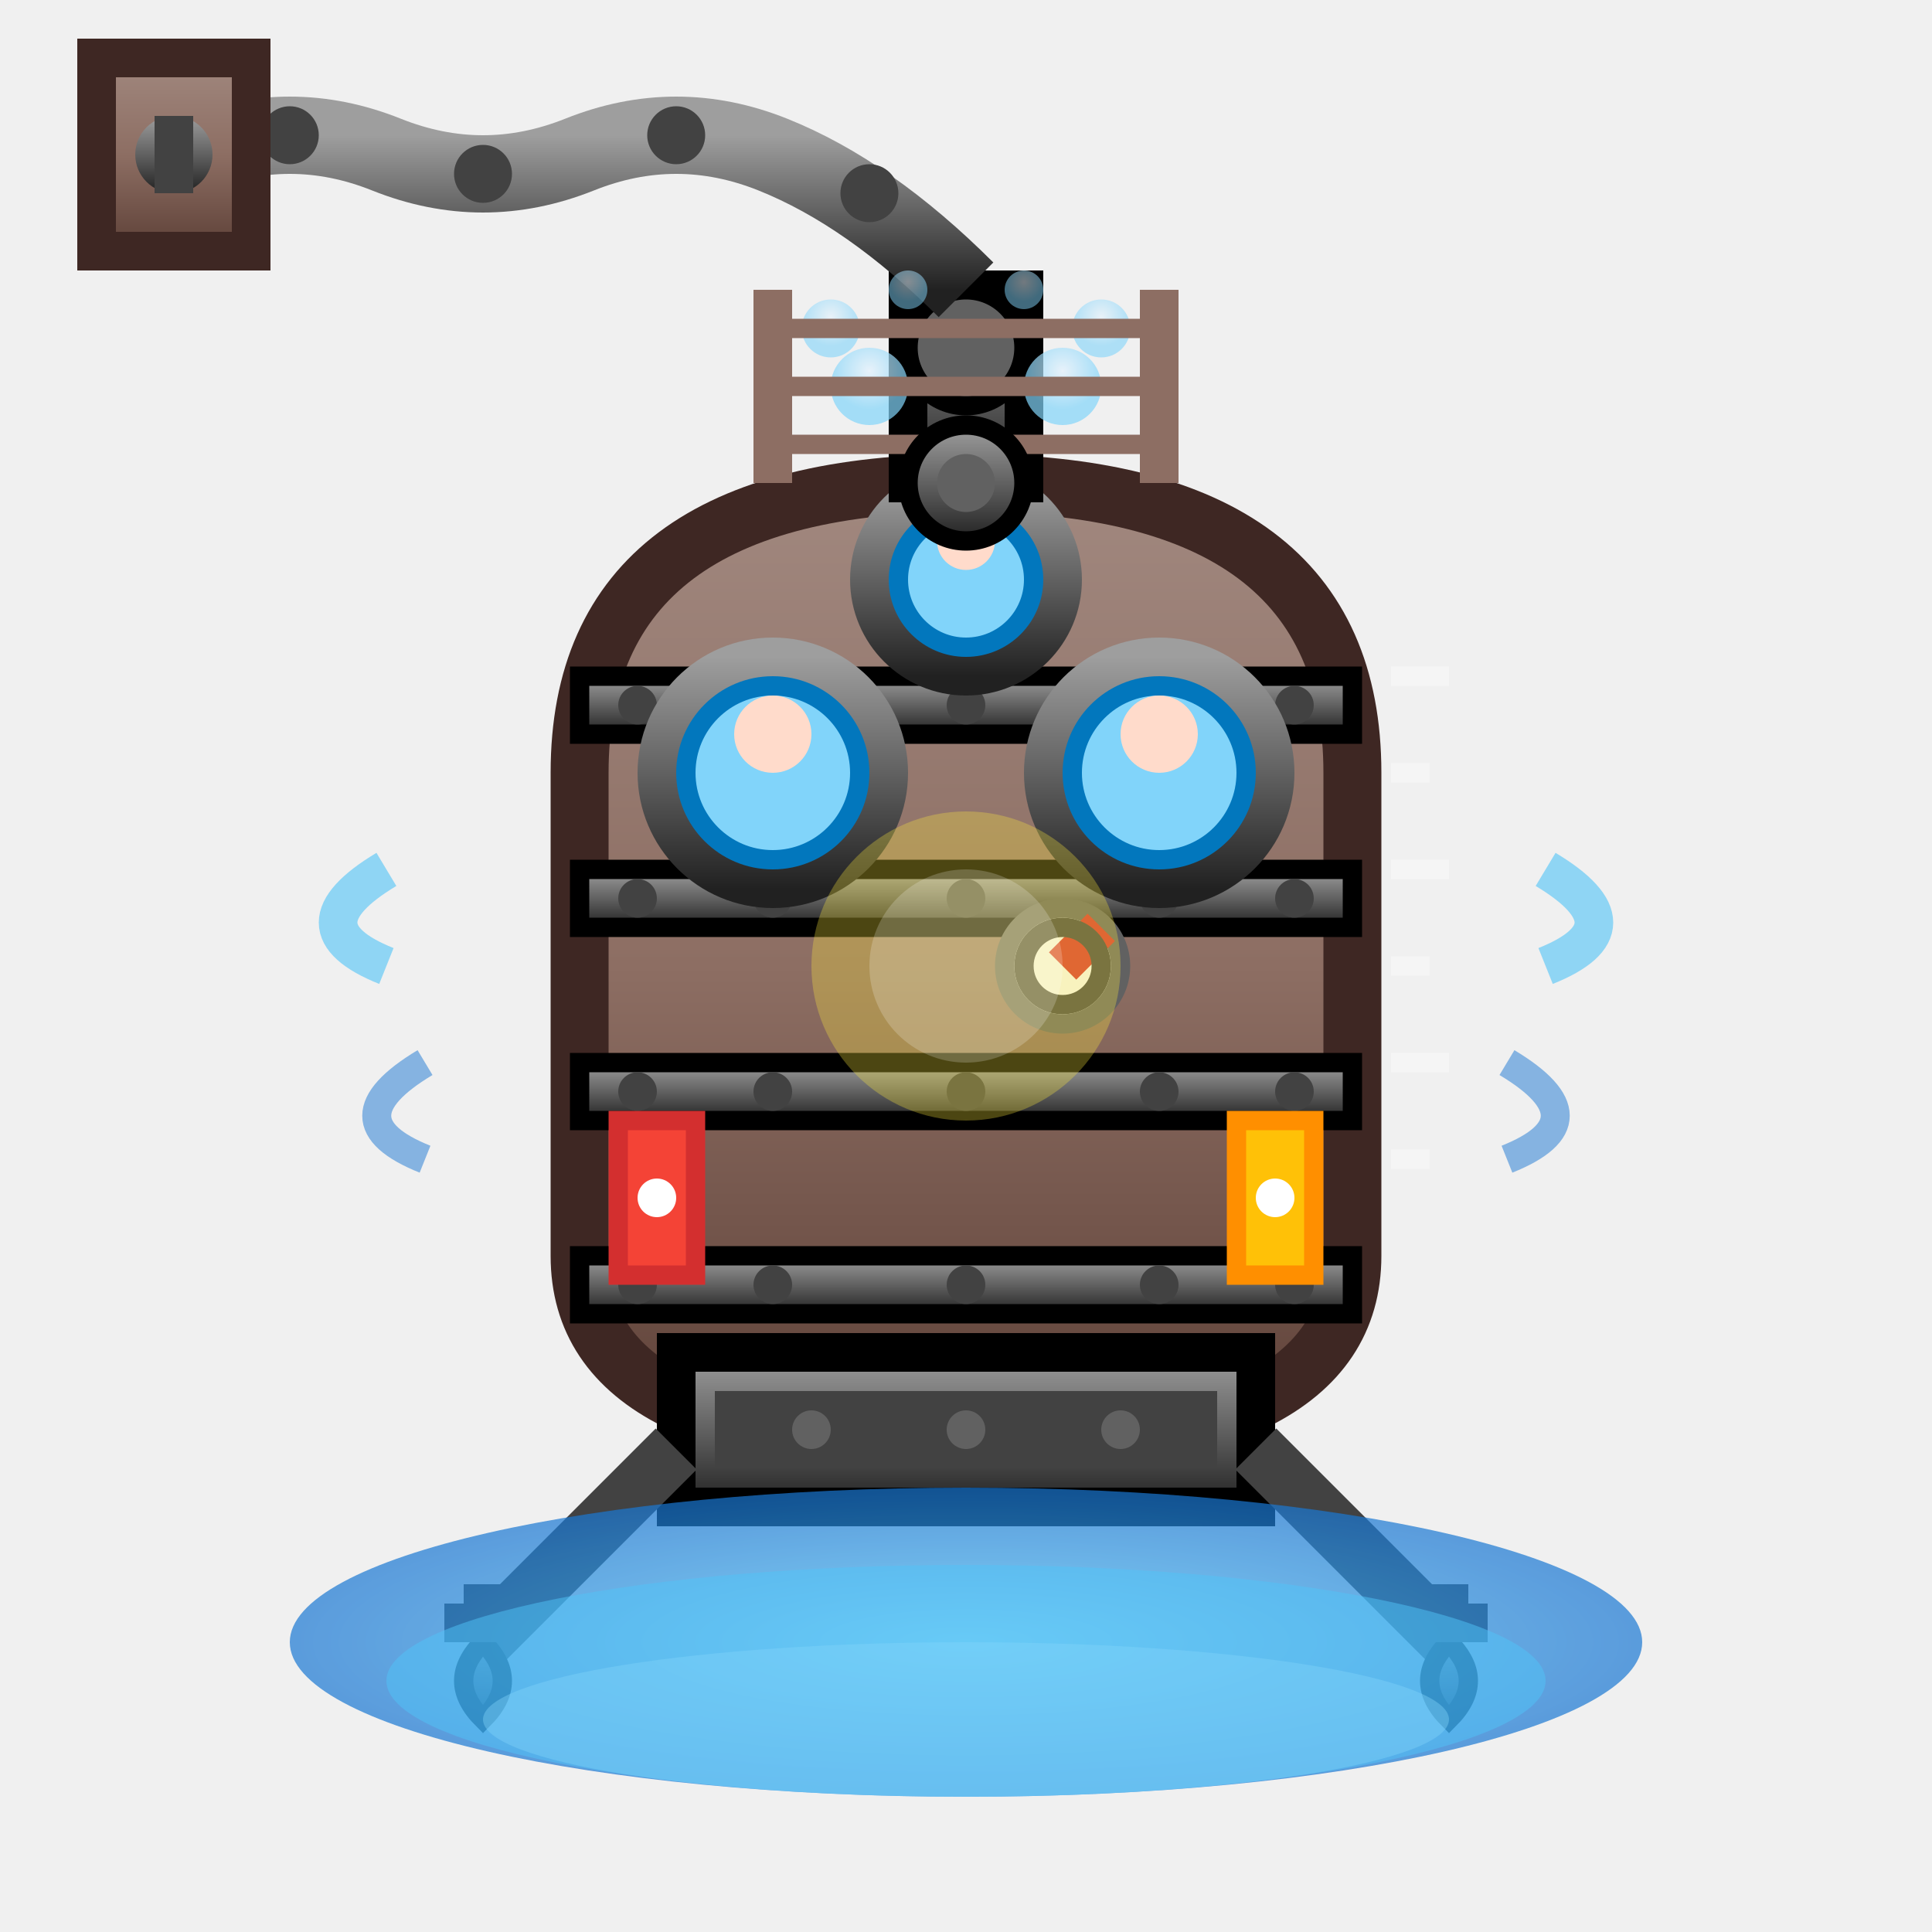
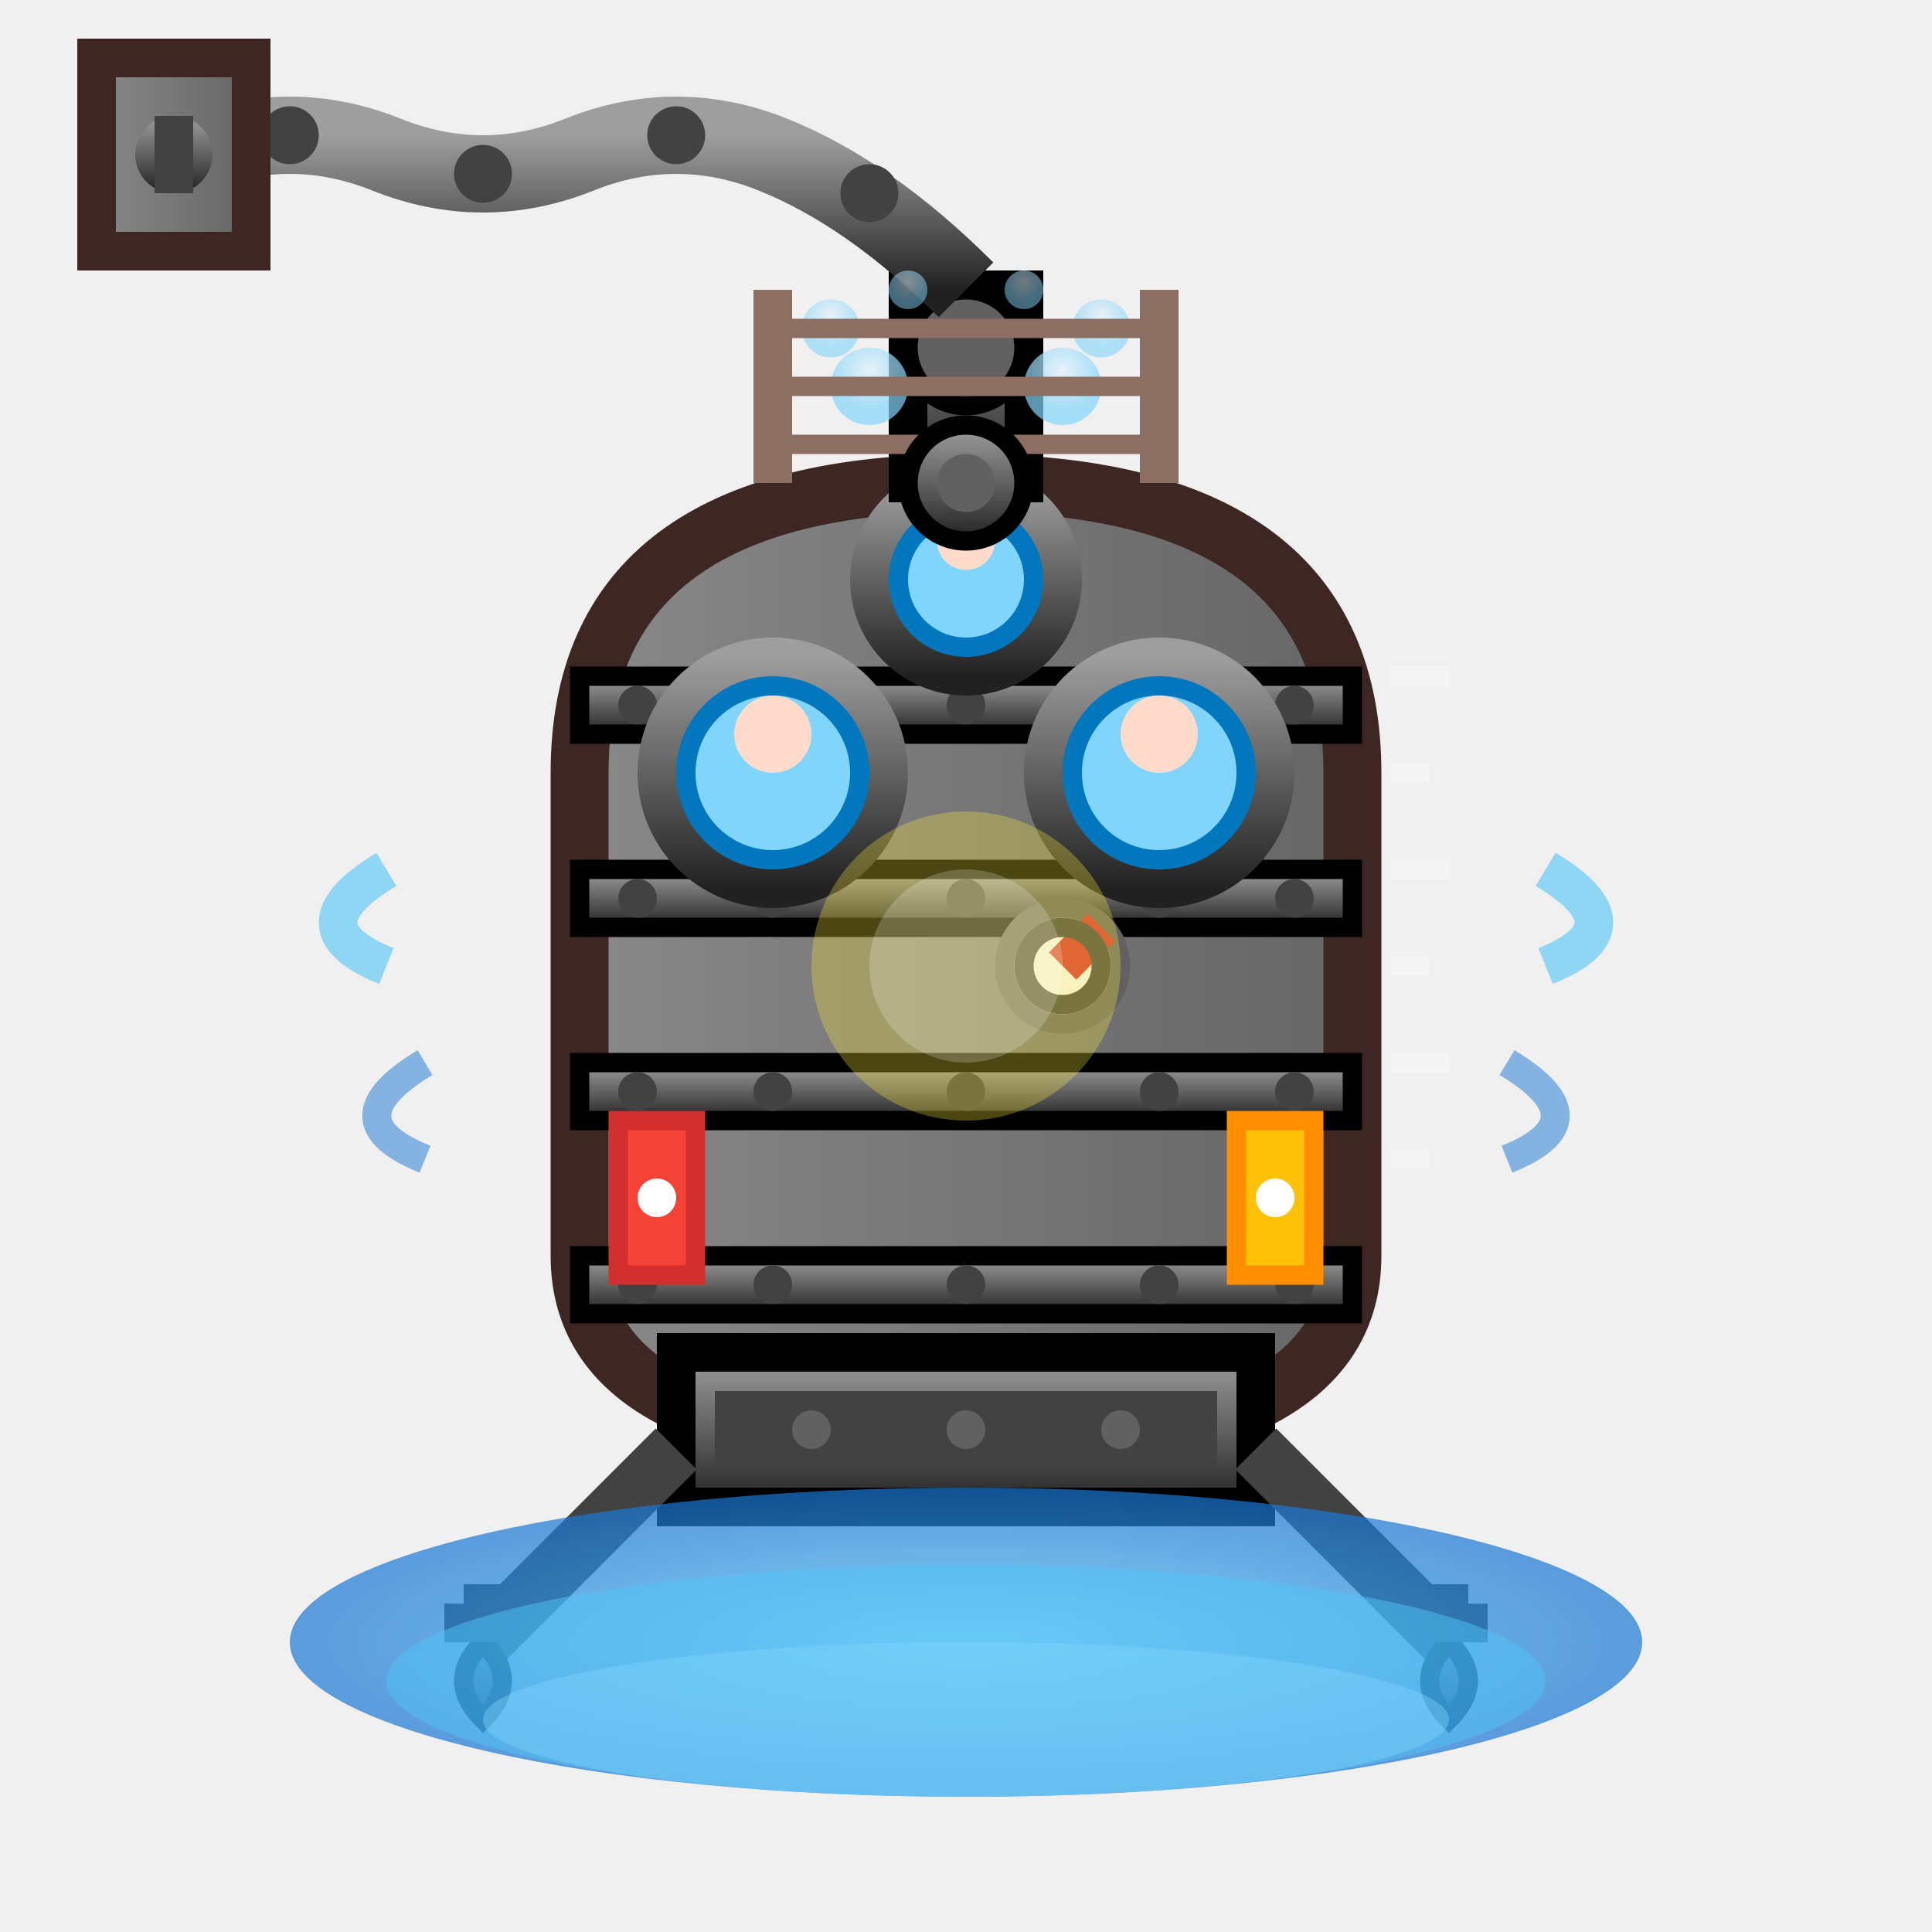
<svg xmlns="http://www.w3.org/2000/svg" viewBox="0 0 100 100">
  <defs>
+     <linearGradient id="playerColor">
+       <stop offset="0%" stop-color="#888888" />
+       <stop offset="100%" stop-color="#666666" />
+     </linearGradient>
    <linearGradient id="bellGrad" x1="0%" y1="0%" x2="0%" y2="100%">
      <stop offset="0%" stop-color="#a1887f" />
      <stop offset="50%" stop-color="#8d6e63" />
      <stop offset="100%" stop-color="#5d4037" />
    </linearGradient>
    <radialGradient id="waterGrad" cx="50%" cy="50%">
      <stop offset="0%" stop-color="#4fc3f7" />
      <stop offset="100%" stop-color="#1976d2" />
    </radialGradient>
    <linearGradient id="metalGrad" x1="0%" y1="0%" x2="0%" y2="100%">
      <stop offset="0%" stop-color="#9e9e9e" />
      <stop offset="50%" stop-color="#616161" />
      <stop offset="100%" stop-color="#212121" />
    </linearGradient>
    <radialGradient id="airGrad" cx="50%" cy="30%">
      <stop offset="0%" stop-color="#e3f2fd" />
      <stop offset="100%" stop-color="#81d4fa" />
    </radialGradient>
  </defs>
-   <path d="M30 40 Q30 25 50 25 Q70 25 70 40 L70 65 Q70 75 50 75 Q30 75 30 65 Z" fill="url(#bellGrad)" stroke="#3e2723" stroke-width="3" />
+   <path d="M30 40 Q30 25 50 25 Q70 25 70 40 L70 65 Q70 75 50 75 Q30 75 30 65 Z" fill="url(#playerColor)" stroke="#3e2723" stroke-width="3" />
  <rect x="30" y="35" width="40" height="3" fill="url(#metalGrad)" stroke="#000" stroke-width="1" />
  <rect x="30" y="45" width="40" height="3" fill="url(#metalGrad)" stroke="#000" stroke-width="1" />
  <rect x="30" y="55" width="40" height="3" fill="url(#metalGrad)" stroke="#000" stroke-width="1" />
  <rect x="30" y="65" width="40" height="3" fill="url(#metalGrad)" stroke="#000" stroke-width="1" />
  <circle cx="33" cy="36.5" r="1" fill="#424242" />
  <circle cx="40" cy="36.5" r="1" fill="#424242" />
  <circle cx="50" cy="36.5" r="1" fill="#424242" />
  <circle cx="60" cy="36.5" r="1" fill="#424242" />
  <circle cx="67" cy="36.5" r="1" fill="#424242" />
  <circle cx="33" cy="46.5" r="1" fill="#424242" />
  <circle cx="40" cy="46.5" r="1" fill="#424242" />
  <circle cx="50" cy="46.5" r="1" fill="#424242" />
  <circle cx="60" cy="46.5" r="1" fill="#424242" />
  <circle cx="67" cy="46.5" r="1" fill="#424242" />
  <circle cx="33" cy="56.5" r="1" fill="#424242" />
  <circle cx="40" cy="56.5" r="1" fill="#424242" />
  <circle cx="50" cy="56.5" r="1" fill="#424242" />
  <circle cx="60" cy="56.5" r="1" fill="#424242" />
  <circle cx="67" cy="56.5" r="1" fill="#424242" />
  <circle cx="33" cy="66.5" r="1" fill="#424242" />
  <circle cx="40" cy="66.5" r="1" fill="#424242" />
  <circle cx="50" cy="66.5" r="1" fill="#424242" />
  <circle cx="60" cy="66.5" r="1" fill="#424242" />
  <circle cx="67" cy="66.5" r="1" fill="#424242" />
  <circle cx="40" cy="40" r="5" fill="#81d4fa" stroke="#0277bd" stroke-width="2" />
  <circle cx="60" cy="40" r="5" fill="#81d4fa" stroke="#0277bd" stroke-width="2" />
  <circle cx="50" cy="30" r="4" fill="#81d4fa" stroke="#0277bd" stroke-width="2" />
  <circle cx="40" cy="40" r="6" fill="none" stroke="url(#metalGrad)" stroke-width="2" />
  <circle cx="60" cy="40" r="6" fill="none" stroke="url(#metalGrad)" stroke-width="2" />
  <circle cx="50" cy="30" r="5" fill="none" stroke="url(#metalGrad)" stroke-width="2" />
  <circle cx="40" cy="38" r="2" fill="#ffdbcb" />
  <circle cx="60" cy="38" r="2" fill="#ffdbcb" />
  <circle cx="50" cy="28" r="1.5" fill="#ffdbcb" />
  <rect x="47" y="15" width="6" height="10" fill="url(#metalGrad)" stroke="#000" stroke-width="2" />
  <circle cx="50" cy="18" r="3" fill="#616161" stroke="#000" stroke-width="1" />
  <path d="M50 15 Q45 10 40 8 Q35 6 30 8 Q25 10 20 8 Q15 6 10 8" stroke="url(#metalGrad)" stroke-width="4" fill="none" />
  <circle cx="45" cy="10" r="1.5" fill="#424242" />
  <circle cx="35" cy="7" r="1.5" fill="#424242" />
  <circle cx="25" cy="9" r="1.5" fill="#424242" />
  <circle cx="15" cy="7" r="1.5" fill="#424242" />
-   <rect x="5" y="3" width="8" height="10" fill="url(#bellGrad)" stroke="#3e2723" stroke-width="2" />
+   <rect x="5" y="3" width="8" height="10" fill="url(#playerColor)" stroke="#3e2723" stroke-width="2" />
  <circle cx="9" cy="8" r="2" fill="url(#metalGrad)" />
  <line x1="9" y1="6" x2="9" y2="10" stroke="#424242" stroke-width="2" />
  <rect x="35" y="70" width="30" height="8" fill="url(#metalGrad)" stroke="#000" stroke-width="2" />
  <rect x="37" y="72" width="26" height="4" fill="#424242" />
  <circle cx="42" cy="74" r="1" fill="#616161" />
  <circle cx="50" cy="74" r="1" fill="#616161" />
  <circle cx="58" cy="74" r="1" fill="#616161" />
  <line x1="35" y1="75" x2="25" y2="85" stroke="#424242" stroke-width="3" />
  <line x1="65" y1="75" x2="75" y2="85" stroke="#424242" stroke-width="3" />
  <circle cx="30" cy="80" r="1" fill="#424242" />
  <circle cx="27" cy="83" r="1" fill="#424242" />
  <circle cx="70" cy="80" r="1" fill="#424242" />
  <circle cx="73" cy="83" r="1" fill="#424242" />
  <path d="M25 85 Q23 87 25 89 Q27 87 25 85" fill="url(#metalGrad)" stroke="#000" stroke-width="1" />
  <line x1="25" y1="85" x2="25" y2="82" stroke="#424242" stroke-width="2" />
  <line x1="23" y1="84" x2="27" y2="84" stroke="#424242" stroke-width="2" />
  <path d="M75 85 Q73 87 75 89 Q77 87 75 85" fill="url(#metalGrad)" stroke="#000" stroke-width="1" />
  <line x1="75" y1="85" x2="75" y2="82" stroke="#424242" stroke-width="2" />
  <line x1="73" y1="84" x2="77" y2="84" stroke="#424242" stroke-width="2" />
  <rect x="32" y="58" width="4" height="8" fill="#f44336" stroke="#d32f2f" stroke-width="1" />
  <circle cx="34" cy="62" r="1" fill="#fff" />
  <rect x="64" y="58" width="4" height="8" fill="#ffc107" stroke="#ff8f00" stroke-width="1" />
  <circle cx="66" cy="62" r="1" fill="#fff" />
  <circle cx="45" cy="20" r="2" fill="url(#airGrad)" opacity="0.7" />
  <circle cx="43" cy="17" r="1.5" fill="url(#airGrad)" opacity="0.6" />
  <circle cx="47" cy="15" r="1" fill="url(#airGrad)" opacity="0.5" />
  <circle cx="55" cy="20" r="2" fill="url(#airGrad)" opacity="0.7" />
  <circle cx="57" cy="17" r="1.5" fill="url(#airGrad)" opacity="0.6" />
  <circle cx="53" cy="15" r="1" fill="url(#airGrad)" opacity="0.5" />
  <ellipse cx="50" cy="85" rx="35" ry="8" fill="url(#waterGrad)" opacity="0.7" />
  <ellipse cx="50" cy="87" rx="30" ry="6" fill="#4fc3f7" opacity="0.5" />
  <ellipse cx="50" cy="89" rx="25" ry="4" fill="#81d4fa" opacity="0.4" />
  <path d="M20 50 Q15 48 20 45" stroke="#4fc3f7" stroke-width="2" fill="none" opacity="0.6" />
  <path d="M80 50 Q85 48 80 45" stroke="#4fc3f7" stroke-width="2" fill="none" opacity="0.6" />
  <path d="M22 60 Q17 58 22 55" stroke="#1976d2" stroke-width="1.5" fill="none" opacity="0.5" />
  <path d="M78 60 Q83 58 78 55" stroke="#1976d2" stroke-width="1.5" fill="none" opacity="0.5" />
  <line x1="72" y1="35" x2="75" y2="35" stroke="#f5f5f5" stroke-width="1" />
  <line x1="72" y1="40" x2="74" y2="40" stroke="#f5f5f5" stroke-width="1" />
  <line x1="72" y1="45" x2="75" y2="45" stroke="#f5f5f5" stroke-width="1" />
  <line x1="72" y1="50" x2="74" y2="50" stroke="#f5f5f5" stroke-width="1" />
  <line x1="72" y1="55" x2="75" y2="55" stroke="#f5f5f5" stroke-width="1" />
  <line x1="72" y1="60" x2="74" y2="60" stroke="#f5f5f5" stroke-width="1" />
  <circle cx="55" cy="50" r="3" fill="#f5f5f5" stroke="#616161" stroke-width="1" />
  <line x1="55" y1="50" x2="57" y2="48" stroke="#d32f2f" stroke-width="2" />
  <circle cx="55" cy="50" r="2" fill="none" stroke="#424242" stroke-width="1" />
  <circle cx="50" cy="50" r="8" fill="#ffeb3b" opacity="0.3" />
  <circle cx="50" cy="50" r="5" fill="#fff" opacity="0.2" />
  <line x1="40" y1="25" x2="40" y2="15" stroke="#8d6e63" stroke-width="2" />
  <line x1="60" y1="25" x2="60" y2="15" stroke="#8d6e63" stroke-width="2" />
  <line x1="40" y1="17" x2="60" y2="17" stroke="#8d6e63" stroke-width="1" />
  <line x1="40" y1="20" x2="60" y2="20" stroke="#8d6e63" stroke-width="1" />
  <line x1="40" y1="23" x2="60" y2="23" stroke="#8d6e63" stroke-width="1" />
  <circle cx="50" cy="25" r="3" fill="url(#metalGrad)" stroke="#000" stroke-width="1" />
  <circle cx="50" cy="25" r="1.5" fill="#616161" />
</svg>
